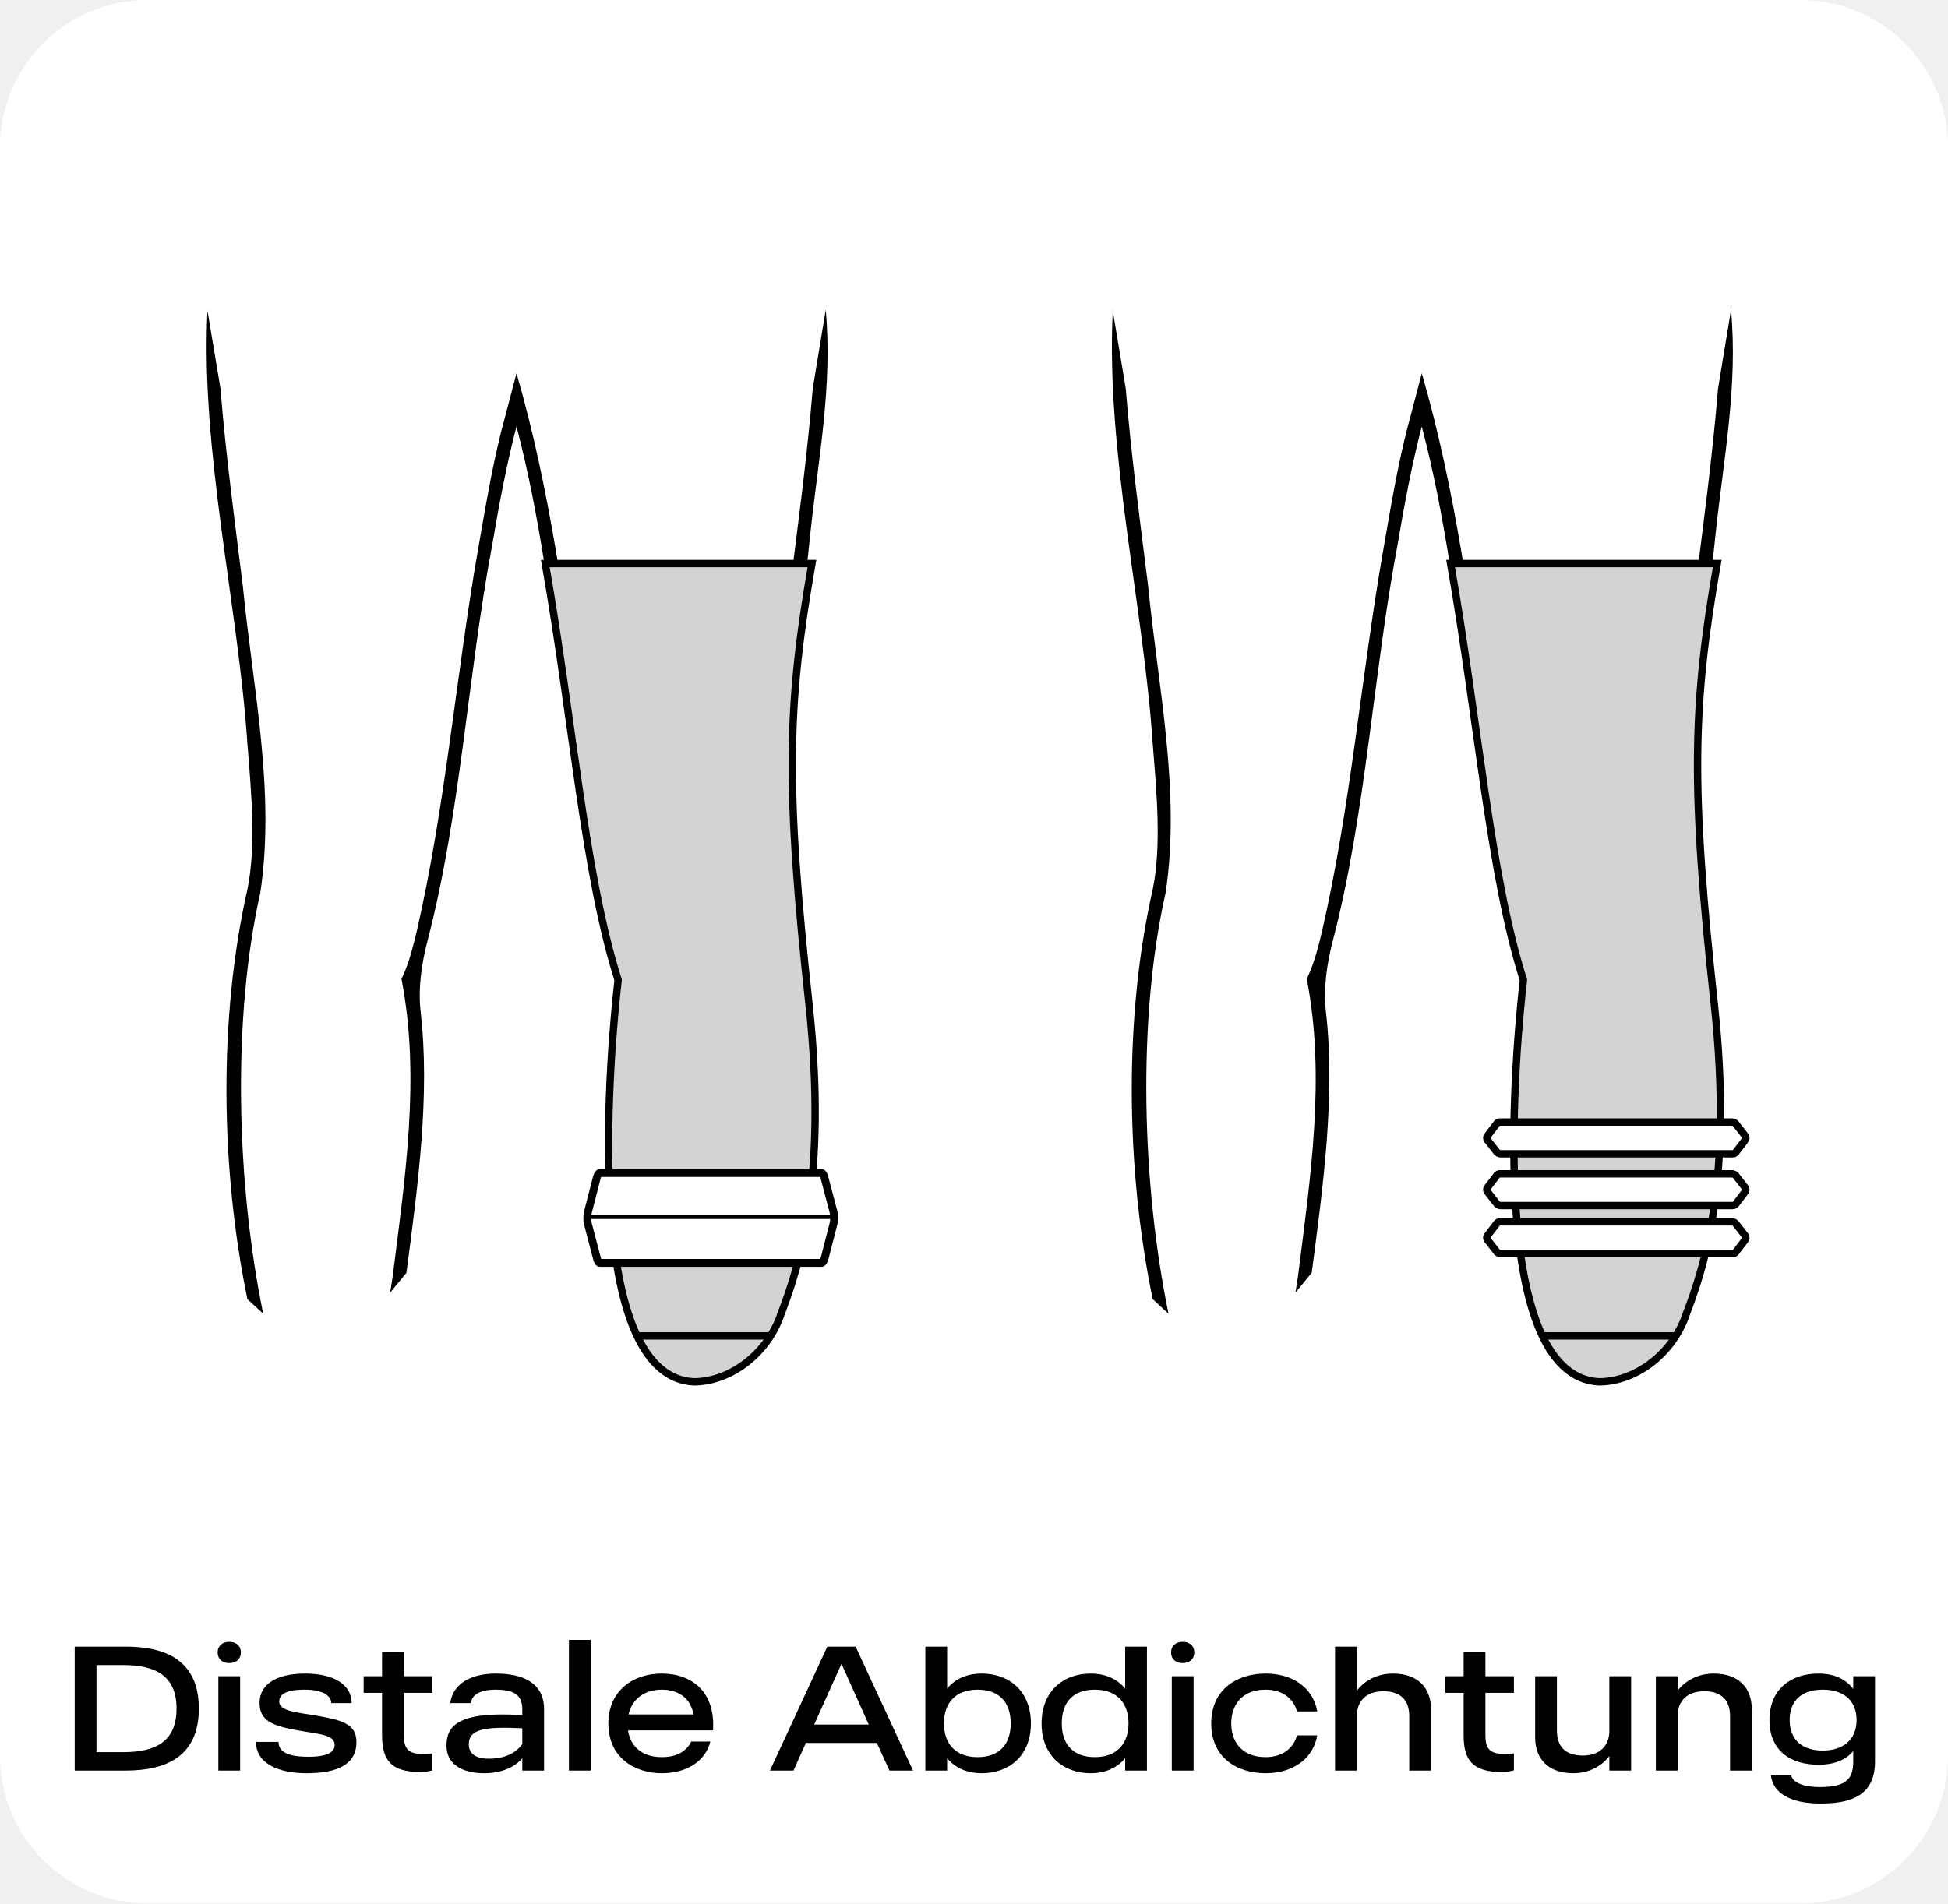
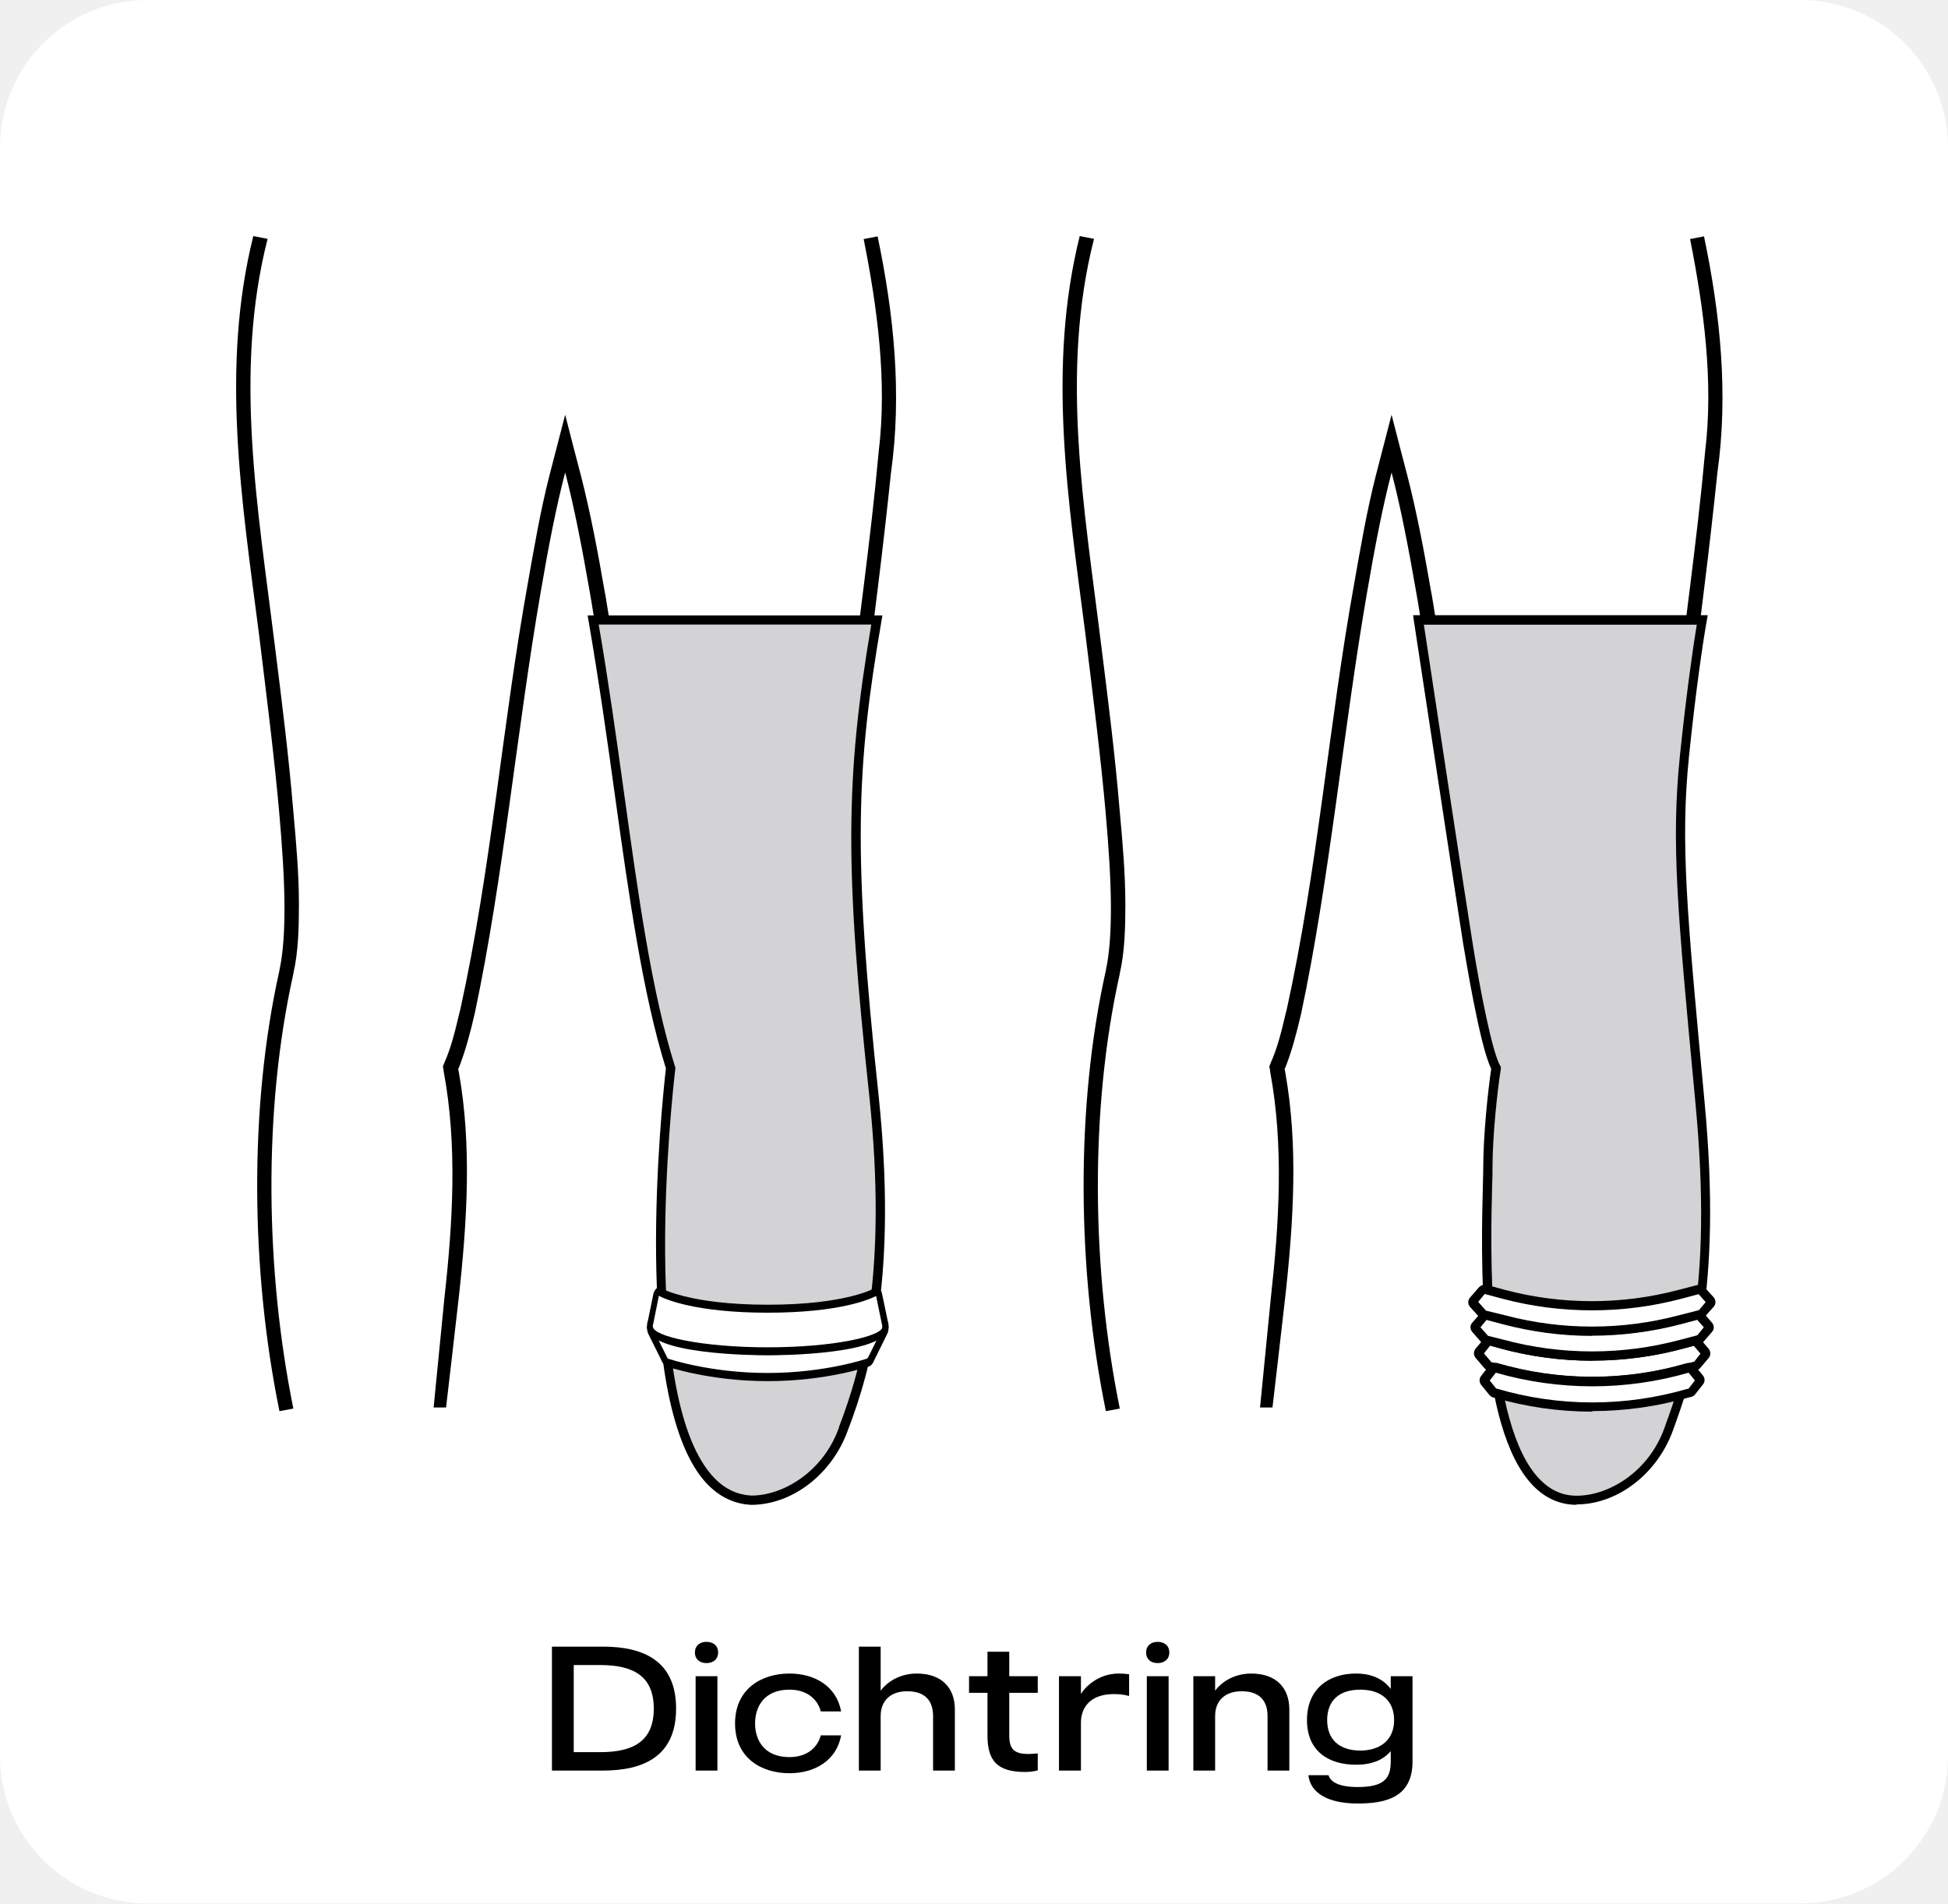
<svg xmlns="http://www.w3.org/2000/svg" width="132" height="129" viewBox="0 0 132 129" fill="none">
  <rect width="132" height="129" rx="10" fill="white" />
-   <path d="M8.518 111.6C11.23 111.6 13.474 112.536 13.474 115.8C13.474 119.064 11.23 120 8.518 120H5.062V111.6H8.518ZM8.338 118.752C10.63 118.752 11.962 117.972 11.962 115.8C11.962 113.64 10.63 112.848 8.338 112.848H6.538V118.752H8.338ZM14.797 120V113.604H16.273V120H14.797ZM15.529 112.716C15.073 112.716 14.749 112.452 14.749 111.996C14.749 111.54 15.073 111.276 15.529 111.276C15.997 111.276 16.321 111.54 16.321 111.996C16.321 112.452 15.997 112.716 15.529 112.716ZM21.321 116.256C23.133 116.568 24.153 116.808 24.153 118.068C24.153 119.556 22.917 120.18 20.781 120.18C18.837 120.18 17.349 119.508 17.349 118.056H18.873C18.873 118.752 19.557 119.064 20.901 119.064C22.209 119.064 22.677 118.74 22.677 118.26C22.677 117.552 21.609 117.54 19.977 117.24C18.321 116.928 17.589 116.544 17.589 115.404C17.589 114.12 18.789 113.424 20.673 113.424C22.725 113.424 23.829 114.24 23.829 115.428H22.449C22.449 115.02 22.017 114.516 20.649 114.516C19.365 114.516 18.921 114.84 18.921 115.332C18.921 115.98 20.181 116.064 21.321 116.256ZM29.297 114.732H27.365V117.612C27.365 118.692 27.797 118.992 29.297 118.836V119.988C29.081 120.048 28.757 120.096 28.457 120.096C26.513 120.096 25.889 119.304 25.889 117.612V114.732H24.641V113.604H25.889V111.948H27.365V113.604H29.297V114.732ZM33.602 113.424C35.367 113.424 36.867 114.012 36.867 115.848V120H35.391V119.172C35.078 119.532 34.31 120.18 32.81 120.18C31.274 120.18 30.255 119.544 30.255 118.32C30.255 117 30.974 115.956 35.391 116.244V115.848C35.391 114.96 34.934 114.516 33.602 114.516C32.462 114.516 31.994 114.888 31.887 115.428H30.506C30.698 114.084 31.947 113.424 33.602 113.424ZM35.391 118.2V117.132C32.727 117 31.767 117.228 31.767 118.224C31.767 118.872 32.27 119.196 33.123 119.196C34.251 119.196 34.995 118.776 35.391 118.2ZM38.551 111.144H40.027V120H38.551V111.144ZM44.823 113.424C46.851 113.424 48.483 114.624 48.315 117.276H42.555C42.723 118.368 43.503 119.088 44.847 119.088C46.095 119.088 46.623 118.488 46.839 118.032H48.135C47.811 119.34 46.563 120.18 44.847 120.18C43.023 120.18 41.223 119.136 41.223 116.808C41.223 114.516 42.987 113.424 44.823 113.424ZM42.591 116.196H46.995C46.803 115.188 46.107 114.516 44.823 114.516C43.635 114.516 42.819 115.188 42.591 116.196ZM60.272 120L59.42 118.128H54.608L53.768 120H52.172L56.06 111.6H57.98L61.868 120H60.272ZM55.172 116.88H58.868L57.02 112.764L55.172 116.88ZM66.531 113.424C68.403 113.424 69.855 114.636 69.855 116.808C69.855 118.968 68.403 120.18 66.531 120.18C65.451 120.18 64.683 119.772 64.179 119.16V120H62.703V111.6H64.179V114.444C64.683 113.832 65.451 113.424 66.531 113.424ZM66.243 119.088C67.779 119.088 68.487 118.152 68.487 116.808C68.487 115.452 67.791 114.516 66.243 114.516C64.695 114.516 63.963 115.476 63.963 116.808C63.963 118.128 64.707 119.088 66.243 119.088ZM76.243 111.6H77.719V120H76.243V119.16C75.739 119.772 74.971 120.18 73.903 120.18C72.031 120.18 70.579 118.968 70.579 116.808C70.579 114.636 72.031 113.424 73.903 113.424C74.971 113.424 75.739 113.832 76.243 114.444V111.6ZM74.191 119.088C75.715 119.088 76.471 118.128 76.471 116.808C76.471 115.476 75.739 114.516 74.191 114.516C72.631 114.516 71.947 115.452 71.947 116.808C71.947 118.152 72.655 119.088 74.191 119.088ZM79.403 120V113.604H80.879V120H79.403ZM80.135 112.716C79.678 112.716 79.355 112.452 79.355 111.996C79.355 111.54 79.678 111.276 80.135 111.276C80.603 111.276 80.927 111.54 80.927 111.996C80.927 112.452 80.603 112.716 80.135 112.716ZM85.759 119.088C87.055 119.088 87.703 118.332 87.883 117.612H89.263C88.951 119.316 87.487 120.18 85.759 120.18C83.887 120.18 82.075 119.172 82.075 116.808C82.075 114.444 83.887 113.424 85.759 113.424C87.487 113.424 88.951 114.288 89.263 115.992H87.883C87.703 115.272 87.055 114.516 85.759 114.516C84.043 114.516 83.431 115.68 83.431 116.808C83.431 117.924 84.043 119.088 85.759 119.088ZM94.389 113.424C96.057 113.424 96.969 114.372 96.969 115.86V120H95.493V116.304C95.493 115.224 94.905 114.624 93.741 114.624C92.577 114.624 91.941 115.296 91.941 116.304V120H90.465V111.6H91.941V114.588C92.241 114.168 93.057 113.424 94.389 113.424ZM102.586 114.732H100.654V117.612C100.654 118.692 101.086 118.992 102.586 118.836V119.988C102.37 120.048 102.046 120.096 101.746 120.096C99.802 120.096 99.178 119.304 99.178 117.612V114.732H97.93V113.604H99.178V111.948H100.654V113.604H102.586V114.732ZM109.052 113.604H110.528V120H109.052V119.016C108.752 119.436 107.936 120.18 106.604 120.18C104.936 120.18 104.024 119.232 104.024 117.744V113.604H105.5V117.3C105.5 118.38 106.088 118.98 107.252 118.98C108.416 118.98 109.052 118.308 109.052 117.3V113.604ZM116.127 113.424C117.795 113.424 118.707 114.372 118.707 115.86V120H117.231V116.304C117.231 115.224 116.643 114.624 115.479 114.624C114.315 114.624 113.679 115.296 113.679 116.304V120H112.203V113.604H113.679V114.588C113.979 114.168 114.795 113.424 116.127 113.424ZM125.579 113.604H127.055V119.388C127.055 121.86 125.171 122.232 123.335 122.232C121.331 122.232 120.131 121.524 119.999 120.312H121.367C121.463 120.696 121.943 121.116 123.335 121.116C125.123 121.116 125.579 120.54 125.579 119.388V118.68C125.111 119.244 124.355 119.604 123.227 119.604C121.367 119.604 119.903 118.68 119.903 116.58C119.903 114.468 121.367 113.424 123.227 113.424C124.355 113.424 125.111 113.844 125.579 114.468V113.604ZM123.515 118.644C124.895 118.644 125.807 117.9 125.807 116.58C125.807 115.248 124.919 114.516 123.515 114.516C122.123 114.516 121.271 115.224 121.271 116.58C121.271 117.924 122.135 118.644 123.515 118.644Z" fill="black" />
-   <path fill-rule="evenodd" clip-rule="evenodd" d="M55.952 21C56.426 26.154 55.45 31.06 54.906 36.201C54.112 44.277 52.216 52.628 53.233 60.277C55.088 68.436 55.074 78.124 53.512 86.654H52.592C54.14 78.303 54.209 68.725 52.355 60.498C51.309 53.703 52.815 46.785 53.512 40.005C54.084 35.457 54.697 30.923 55.074 26.333" fill="black" />
-   <path fill-rule="evenodd" clip-rule="evenodd" d="M26.439 87.603L26.606 86.528C27.442 79.871 28.502 72.994 27.205 66.352L27.303 66.131C27.735 65.194 28 64.119 28.237 63.127C30.203 54.582 30.886 45.831 32.405 37.176C32.475 36.749 32.559 36.322 32.628 35.895C33.019 33.648 33.423 31.375 33.981 29.169C34.05 28.908 34.915 25.641 34.998 25.297C37.285 33.166 38.33 41.394 39.474 49.456C40.129 53.907 40.687 58.372 41.718 62.741C41.941 63.843 42.248 65.07 42.694 66.117L42.833 66.338C41.537 73.063 42.457 79.94 43.252 86.638H42.318C42.039 84.419 41.774 82.242 41.579 80.105C41.147 75.241 41.063 70.72 41.844 66.476C38.233 54.761 38.121 40.732 34.998 28.908C34.399 31.154 33.827 34.117 33.339 37.011C31.722 45.583 31.206 55.175 28.99 63.678C28.572 65.277 28.321 66.93 28.502 68.57C29.157 74.235 28.307 80.422 27.54 86.266" fill="black" />
-   <path fill-rule="evenodd" clip-rule="evenodd" d="M14.058 21.055C13.584 30.633 16.136 41.038 16.763 50.382C17.042 53.841 17.362 57.355 16.763 60.29C14.811 68.89 14.937 79.198 16.763 88.046L17.836 89.038C16.052 80.411 15.69 69.124 17.641 60.497C18.673 53.62 17.125 46.605 16.456 39.728C15.899 35.263 15.299 30.812 14.937 26.319" fill="black" />
-   <path d="M52.885 89.173C51.853 91.984 49.288 93.652 47.016 93.652C39.167 93.266 41.439 70.278 41.885 66.42C39.599 59.226 38.818 48.807 36.95 38.195H55.018C53.345 47.787 53.206 53.258 54.837 68.225C56.064 79.87 54.182 85.81 52.885 89.145V89.173Z" fill="#D3D3D5" stroke="black" stroke-width="0.5" stroke-miterlimit="10" />
-   <path d="M43.14 90.539H52.355" stroke="black" stroke-width="0.5" stroke-miterlimit="10" />
-   <path d="M55.673 79.5H40.644C40.575 79.5 40.505 79.597 40.449 79.776L39.836 82.16C39.78 82.394 39.78 82.711 39.836 82.945L40.463 85.329C40.505 85.495 40.575 85.591 40.644 85.591H55.673C55.743 85.591 55.812 85.495 55.868 85.316L56.482 82.932C56.537 82.697 56.537 82.38 56.482 82.146L55.854 79.762C55.812 79.597 55.743 79.5 55.673 79.5Z" fill="white" stroke="black" stroke-width="0.53" stroke-miterlimit="10" />
-   <path fill-rule="evenodd" clip-rule="evenodd" d="M117.297 21C117.771 26.154 116.795 31.06 116.251 36.201C115.456 44.277 113.56 52.628 114.578 60.277C116.432 68.436 116.418 78.124 114.857 86.654H113.937C115.484 78.303 115.554 68.725 113.7 60.498C112.654 53.703 114.16 46.785 114.857 40.005C115.429 35.457 116.042 30.923 116.418 26.333" fill="black" />
-   <path fill-rule="evenodd" clip-rule="evenodd" d="M87.783 87.603L87.95 86.528C88.787 79.871 89.846 72.994 88.549 66.352L88.647 66.131C89.079 65.194 89.344 64.119 89.581 63.127C91.547 54.582 92.23 45.831 93.75 37.176C93.819 36.749 93.903 36.322 93.973 35.895C94.363 33.648 94.767 31.375 95.325 29.169C95.395 28.908 96.259 25.641 96.343 25.297C98.629 33.166 99.675 41.394 100.818 49.456C101.473 53.907 102.031 58.372 103.062 62.741C103.285 63.843 103.592 65.07 104.038 66.117L104.178 66.338C102.881 73.063 103.801 79.94 104.596 86.638H103.662C103.383 84.419 103.118 82.242 102.923 80.105C102.491 75.241 102.407 70.72 103.188 66.476C99.577 54.761 99.466 40.732 96.343 28.908C95.743 31.154 95.172 34.117 94.684 37.011C93.067 45.583 92.551 55.175 90.334 63.678C89.916 65.277 89.665 66.93 89.846 68.57C90.501 74.235 89.651 80.422 88.884 86.266" fill="black" />
-   <path fill-rule="evenodd" clip-rule="evenodd" d="M75.403 21.055C74.929 30.633 77.48 41.038 78.108 50.382C78.386 53.841 78.707 57.355 78.108 60.29C76.156 68.89 76.281 79.198 78.108 88.046L79.181 89.038C77.397 80.411 77.034 69.124 78.986 60.497C80.018 53.62 78.47 46.605 77.801 39.728C77.243 35.263 76.644 30.812 76.281 26.319" fill="black" />
-   <path d="M114.23 89.173C113.198 91.984 110.633 93.652 108.361 93.652C100.512 93.266 102.784 70.278 103.23 66.42C100.944 59.226 100.163 48.807 98.295 38.195H116.363C114.69 47.787 114.55 53.258 116.182 68.225C117.408 79.87 115.526 85.81 114.23 89.145V89.173Z" fill="#D3D3D5" stroke="black" stroke-width="0.5" stroke-miterlimit="10" />
-   <path d="M104.484 90.539H113.7" stroke="black" stroke-width="0.5" stroke-miterlimit="10" />
-   <path d="M117.408 76.047H101.626C101.543 76.047 101.473 76.088 101.431 76.143L100.79 76.984C100.72 77.067 100.734 77.177 100.79 77.26L101.445 78.1C101.445 78.1 101.571 78.197 101.64 78.197H117.422C117.505 78.197 117.575 78.155 117.617 78.1L118.258 77.26C118.328 77.177 118.314 77.067 118.258 76.984L117.603 76.143C117.603 76.143 117.478 76.047 117.408 76.047Z" fill="white" stroke="black" stroke-width="0.5" stroke-miterlimit="10" />
-   <path d="M117.408 79.555H101.626C101.543 79.555 101.473 79.596 101.431 79.651L100.79 80.492C100.72 80.575 100.734 80.685 100.79 80.767L101.445 81.608C101.445 81.608 101.571 81.705 101.64 81.705H117.422C117.505 81.705 117.575 81.663 117.617 81.608L118.258 80.767C118.328 80.685 118.314 80.575 118.258 80.492L117.603 79.651C117.603 79.651 117.478 79.555 117.408 79.555Z" fill="white" stroke="black" stroke-width="0.5" stroke-miterlimit="10" />
-   <path d="M117.408 82.812H101.626C101.543 82.812 101.473 82.854 101.431 82.909L100.79 83.75C100.72 83.832 100.734 83.943 100.79 84.025L101.445 84.866C101.445 84.866 101.571 84.962 101.64 84.962H117.422C117.505 84.962 117.575 84.921 117.617 84.866L118.258 84.025C118.328 83.943 118.314 83.832 118.258 83.75L117.603 82.909C117.603 82.909 117.478 82.812 117.408 82.812Z" fill="white" stroke="black" stroke-width="0.5" stroke-miterlimit="10" />
-   <path d="M39.725 82.492H56.496" stroke="black" stroke-width="0.25" stroke-miterlimit="10" />
+   <path d="M40.857 111.6C43.569 111.6 45.813 112.536 45.813 115.8C45.813 119.064 43.569 120 40.857 120H37.401V111.6H40.857ZM40.677 118.752C42.969 118.752 44.301 117.972 44.301 115.8C44.301 113.64 42.969 112.848 40.677 112.848H38.877V118.752H40.677ZM47.137 120V113.604H48.613V120H47.137ZM47.869 112.716C47.413 112.716 47.089 112.452 47.089 111.996C47.089 111.54 47.413 111.276 47.869 111.276C48.337 111.276 48.661 111.54 48.661 111.996C48.661 112.452 48.337 112.716 47.869 112.716ZM53.493 119.088C54.789 119.088 55.437 118.332 55.617 117.612H56.997C56.685 119.316 55.221 120.18 53.493 120.18C51.621 120.18 49.809 119.172 49.809 116.808C49.809 114.444 51.621 113.424 53.493 113.424C55.221 113.424 56.685 114.288 56.997 115.992H55.617C55.437 115.272 54.789 114.516 53.493 114.516C51.777 114.516 51.165 115.68 51.165 116.808C51.165 117.924 51.777 119.088 53.493 119.088ZM62.123 113.424C63.791 113.424 64.703 114.372 64.703 115.86V120H63.227V116.304C63.227 115.224 62.639 114.624 61.475 114.624C60.311 114.624 59.675 115.296 59.675 116.304V120H58.199V111.6H59.675V114.588C59.975 114.168 60.791 113.424 62.123 113.424ZM70.321 114.732H68.389V117.612C68.389 118.692 68.821 118.992 70.321 118.836V119.988C70.105 120.048 69.781 120.096 69.481 120.096C67.537 120.096 66.913 119.304 66.913 117.612V114.732H65.665V113.604H66.913V111.948H68.389V113.604H70.321V114.732ZM75.802 113.424C76.09 113.424 76.258 113.436 76.51 113.472V114.936H76.462C76.21 114.864 75.886 114.816 75.478 114.816C73.858 114.816 73.246 115.752 73.246 116.748V120H71.758V113.604H73.246V114.804C73.534 114.336 74.422 113.424 75.802 113.424ZM77.711 120V113.604H79.187V120H77.711ZM78.443 112.716C77.987 112.716 77.663 112.452 77.663 111.996C77.663 111.54 77.987 111.276 78.443 111.276C78.911 111.276 79.235 111.54 79.235 111.996C79.235 112.452 78.911 112.716 78.443 112.716ZM84.787 113.424C86.455 113.424 87.367 114.372 87.367 115.86V120H85.891V116.304C85.891 115.224 85.303 114.624 84.139 114.624C82.975 114.624 82.339 115.296 82.339 116.304V120H80.863V113.604H82.339V114.588C82.639 114.168 83.455 113.424 84.787 113.424ZM94.239 113.604H95.715V119.388C95.715 121.86 93.831 122.232 91.995 122.232C89.991 122.232 88.791 121.524 88.659 120.312H90.027C90.123 120.696 90.603 121.116 91.995 121.116C93.783 121.116 94.239 120.54 94.239 119.388V118.68C93.771 119.244 93.015 119.604 91.887 119.604C90.027 119.604 88.563 118.68 88.563 116.58C88.563 114.468 90.027 113.424 91.887 113.424C93.015 113.424 93.771 113.844 94.239 114.468V113.604ZM92.175 118.644C93.555 118.644 94.467 117.9 94.467 116.58C94.467 115.248 93.579 114.516 92.175 114.516C90.783 114.516 89.931 115.224 89.931 116.58C89.931 117.924 90.795 118.644 92.175 118.644Z" fill="black" />
+   <path fill-rule="evenodd" clip-rule="evenodd" d="M115.466 16.016C116.572 21.296 117.126 26.701 116.371 32.057C116.107 34.596 115.806 37.236 115.479 39.864C115.353 40.882 115.227 41.913 115.102 42.931C114.574 47.23 114.046 51.429 113.719 55.125C113.518 57.413 113.379 59.5 113.367 61.31C113.354 63.108 113.442 64.629 113.706 65.773V65.799C115.68 74.561 115.655 84.983 113.995 94.16H113.015C114.662 85.171 114.737 74.862 112.763 66.012V65.987C112.437 64.529 112.386 62.832 112.386 61.31C112.386 59.236 112.525 57.112 112.713 55.037C113.053 51.341 113.53 47.645 113.995 43.949C114.171 42.554 114.347 41.158 114.523 39.751C114.9 36.721 115.265 33.678 115.542 30.611C116.12 25.846 115.454 20.893 114.523 16.204L115.479 16.016H115.466Z" fill="black" />
+   <path fill-rule="evenodd" clip-rule="evenodd" d="M87.068 88.113C87.671 82.695 87.96 77.616 87.105 72.751C87.093 72.662 87.08 72.575 87.055 72.499V72.461V72.436V72.411L87.08 72.398C87.118 72.298 87.156 72.21 87.194 72.097C87.533 71.204 87.86 70.035 88.174 68.665C90.097 59.613 91.04 49.343 92.637 40.14C93.153 37.111 93.693 34.32 94.296 32.019C94.296 32.019 94.296 32.019 94.296 32.007C94.296 32.007 94.296 32.007 94.296 32.019C94.9 34.32 95.44 37.111 95.968 40.153C96.006 40.341 96.031 40.542 96.069 40.731C96.547 43.61 96.999 46.69 97.439 49.782C97.464 49.959 97.49 50.122 97.515 50.285L97.565 50.625V50.725C97.665 51.304 97.741 51.882 97.829 52.46L97.917 53.076C98.08 54.233 98.244 55.364 98.407 56.496C98.747 58.872 99.099 61.16 99.438 63.246C99.778 65.245 100.117 67.068 100.469 68.615V68.652C100.796 70.022 101.123 71.192 101.462 72.084C101.5 72.185 101.537 72.285 101.575 72.373V72.398L101.6 72.424C101.6 72.487 101.575 72.549 101.563 72.612C101.537 72.725 101.525 72.851 101.5 72.964C100.771 77.301 100.871 82.079 101.311 87.082C101.512 89.382 101.789 91.733 102.091 94.122H103.084C102.782 91.758 102.518 89.382 102.304 86.994C101.877 82.292 101.688 77.301 102.581 72.587V72.549L102.631 72.26L102.493 72.021C102.015 70.89 101.688 69.57 101.45 68.388C101.022 66.641 100.695 64.843 100.406 63.058C99.903 60.091 99.476 57.099 99.061 54.094C99.011 53.705 98.948 53.315 98.898 52.925C98.747 51.819 98.583 50.713 98.42 49.619V49.531C98.03 46.665 97.603 43.798 97.112 40.882C97.062 40.568 97.012 40.253 96.949 39.952C96.509 37.4 96.019 34.797 95.377 32.283C95.264 31.868 94.409 28.575 94.296 28.109C94.183 28.549 93.316 31.881 93.215 32.283C92.612 34.659 92.197 37.098 91.769 39.512C90.034 49.129 89.293 58.872 87.194 68.401C87.156 68.539 87.131 68.665 87.093 68.803C86.841 69.872 86.565 71.016 86.112 72.021L86.012 72.273L86.062 72.562V72.6C87.005 77.628 86.678 82.908 86.112 87.987L85.383 95.392H86.225C86.225 95.392 86.867 89.923 87.068 88.1V88.113Z" fill="black" />
+   <path fill-rule="evenodd" clip-rule="evenodd" d="M74.936 95.64C72.988 86.111 72.862 75.023 74.936 65.77V65.745C75.188 64.601 75.288 63.093 75.276 61.295C75.263 59.485 75.125 57.398 74.924 55.11C74.597 51.401 74.069 47.202 73.541 42.903C72.384 33.914 70.939 24.938 73.164 16L74.132 16.189C71.819 25.253 73.491 34.543 74.609 43.645C75.087 47.441 75.565 51.225 75.879 55.022C76.068 57.096 76.256 59.221 76.256 61.295C76.256 62.803 76.219 64.513 75.879 65.971V65.997C73.805 75.287 73.993 86.174 75.879 95.464" fill="black" />
+   <path d="M113.078 96.868C111.984 99.897 109.256 101.683 106.83 101.683C99.564 101.683 100.821 82.021 100.821 79.142C100.821 76.841 101.173 73.749 101.374 72.391C100.77 71.335 99.903 66.722 99.45 63.843C99.086 61.542 97.075 48.342 96.119 42.031H115.341C115.139 43.138 114.612 46.544 114.134 51.271C113.53 57.117 113.97 61.781 115.152 74.352L115.19 74.755C116.397 87.615 114.436 93.071 113.078 96.868Z" fill="#D3D3D5" />
+   <path d="M106.83 101.988C105.712 101.988 104.718 101.548 103.889 100.693C100.054 96.758 100.369 84.815 100.482 80.327C100.494 79.812 100.507 79.397 100.507 79.133C100.507 76.958 100.821 73.979 101.047 72.433C100.255 70.861 99.262 64.6 99.136 63.884C98.772 61.583 96.798 48.61 95.805 42.06L95.755 41.695H115.718L115.655 42.06C115.442 43.217 114.926 46.611 114.448 51.275C113.858 57.095 114.298 61.772 115.467 74.281L115.505 74.695C116.724 87.631 114.7 93.226 113.367 96.934C112.299 99.888 109.609 101.963 106.818 101.963L106.83 101.988ZM96.484 42.337C97.49 48.987 99.4 61.533 99.765 63.783C100.306 67.203 101.123 71.314 101.651 72.219L101.701 72.319V72.433C101.462 73.928 101.135 76.958 101.135 79.146C101.135 79.41 101.135 79.825 101.11 80.353C101.01 84.35 100.683 96.519 104.341 100.266C105.07 101.007 105.875 101.372 106.843 101.372C108.98 101.372 111.708 99.788 112.789 96.771C114.185 92.886 116.095 87.581 114.889 74.783L114.851 74.381C113.669 61.822 113.229 57.12 113.832 51.237C114.272 46.988 114.738 43.757 114.977 42.337H96.496H96.484Z" fill="black" />
+   <path d="M114.788 90.875L114.121 91.064C110.036 92.195 105.724 92.195 101.638 91.064L100.972 90.875C100.909 90.875 100.833 90.9 100.796 90.95L100.23 91.617C100.18 91.68 100.18 91.768 100.23 91.843L100.808 92.522C100.808 92.522 100.909 92.597 100.984 92.597L101.638 92.786C105.724 93.917 110.036 93.917 114.121 92.786L114.8 92.597C114.863 92.597 114.939 92.572 114.976 92.522L115.542 91.856C115.592 91.793 115.592 91.705 115.542 91.629L114.964 90.95C114.964 90.95 114.863 90.875 114.788 90.875Z" fill="white" />
+   <path d="M107.898 93.941C105.761 93.941 103.636 93.652 101.562 93.074L100.933 92.898C100.795 92.898 100.669 92.822 100.569 92.709L99.991 92.03C99.84 91.854 99.84 91.59 99.991 91.402L100.557 90.735C100.657 90.61 100.808 90.547 100.971 90.547H101.059L101.726 90.748C105.761 91.867 110.01 91.867 114.033 90.748L114.787 90.547C114.951 90.547 115.102 90.61 115.202 90.735L115.78 91.414C115.931 91.59 115.931 91.854 115.78 92.043L115.215 92.709C115.127 92.81 115.001 92.885 114.85 92.898L114.196 93.074C112.135 93.652 110.01 93.929 107.885 93.929L107.898 93.941ZM100.557 91.729L101.059 92.32L101.738 92.483C105.761 93.602 110.023 93.602 114.046 92.483L114.812 92.282L115.227 91.741L114.775 91.213L114.209 91.364C110.073 92.508 105.698 92.508 101.562 91.364L100.971 91.201L100.557 91.729Z" fill="black" />
+   <path d="M115.001 89.103L113.958 89.38C109.973 90.448 105.799 90.448 101.814 89.38L100.758 89.091C100.682 89.091 100.619 89.116 100.582 89.166L100.003 89.832C99.941 89.895 99.953 89.983 100.003 90.059L100.594 90.738C100.594 90.738 100.708 90.813 100.77 90.813L101.814 91.09C105.799 92.158 109.973 92.158 113.958 91.09L115.014 90.8C115.089 90.8 115.152 90.775 115.19 90.725L115.768 90.059C115.831 89.996 115.818 89.908 115.768 89.832L115.177 89.154C115.177 89.154 115.064 89.078 115.001 89.078V89.103Z" fill="white" />
+   <path d="M107.886 92.221C105.811 92.221 103.737 91.945 101.726 91.404L100.72 91.127C100.582 91.127 100.456 91.052 100.355 90.951L99.765 90.272C99.601 90.084 99.601 89.82 99.765 89.644L100.343 88.978C100.443 88.865 100.594 88.789 100.758 88.789H100.833L101.889 89.078C105.811 90.134 109.947 90.134 113.87 89.078L115.001 88.789C115.165 88.789 115.315 88.852 115.416 88.965L116.007 89.644C116.17 89.832 116.17 90.097 116.007 90.272L115.429 90.939C115.341 91.039 115.202 91.115 115.064 91.127L114.033 91.404C112.022 91.945 109.96 92.209 107.886 92.209V92.221ZM100.318 89.958L100.833 90.537L101.889 90.8C105.811 91.856 109.947 91.856 113.87 90.8L115.014 90.499L115.454 89.958L114.989 89.43L114.046 89.682C110.023 90.763 105.774 90.763 101.738 89.682L100.758 89.418L100.33 89.946L100.318 89.958Z" fill="black" />
+   <path d="M115.127 87.391L113.845 87.73C109.935 88.761 105.824 88.761 101.914 87.73L100.632 87.391C100.557 87.391 100.494 87.416 100.456 87.466L99.865 88.132C99.803 88.195 99.803 88.283 99.865 88.359L100.469 89.037C100.469 89.037 100.582 89.113 100.645 89.113L101.914 89.452C105.824 90.483 109.935 90.496 113.845 89.452L115.14 89.113C115.215 89.113 115.278 89.088 115.316 89.037L115.907 88.371C115.97 88.308 115.97 88.22 115.907 88.145L115.303 87.466C115.303 87.466 115.19 87.391 115.127 87.391Z" fill="white" />
+   <path d="M107.887 90.54C105.85 90.54 103.813 90.276 101.827 89.748L100.582 89.421C100.432 89.421 100.306 89.346 100.218 89.245L99.615 88.579C99.451 88.39 99.451 88.126 99.615 87.938L100.206 87.259C100.306 87.146 100.457 87.07 100.62 87.07H100.696L101.978 87.422C105.825 88.441 109.898 88.441 113.745 87.422L115.103 87.07C115.266 87.07 115.417 87.133 115.517 87.259L116.121 87.925C116.284 88.114 116.284 88.378 116.121 88.566L115.53 89.233C115.442 89.333 115.304 89.409 115.165 89.409L113.896 89.748C111.922 90.263 109.885 90.528 107.861 90.528L107.887 90.54ZM100.18 88.252L100.696 88.83L101.991 89.145C105.837 90.163 109.911 90.163 113.758 89.145L115.128 88.793L115.58 88.252L115.103 87.711L113.921 88.026C109.961 89.069 105.787 89.069 101.827 88.026L100.608 87.699L100.168 88.227L100.18 88.252Z" fill="black" />
+   <path d="M114.435 92.716C110.148 93.973 105.623 93.973 101.336 92.716C101.273 92.716 101.21 92.741 101.172 92.791L100.644 93.457C100.594 93.52 100.594 93.608 100.644 93.684L101.185 94.363C101.185 94.363 101.285 94.438 101.348 94.438C105.635 95.695 110.161 95.695 114.448 94.438H114.473C114.536 94.438 114.599 94.4 114.636 94.35L115.164 93.684C115.215 93.621 115.215 93.533 115.164 93.457L114.624 92.779C114.624 92.779 114.523 92.703 114.46 92.703L114.435 92.716Z" fill="white" />
+   <path d="M107.886 95.674C105.661 95.674 103.436 95.359 101.273 94.731C101.135 94.718 101.009 94.655 100.921 94.542L100.368 93.863C100.23 93.687 100.217 93.436 100.368 93.247L100.896 92.568C100.997 92.443 101.148 92.367 101.311 92.367H101.412C105.636 93.612 110.111 93.624 114.335 92.38H114.436C114.599 92.367 114.75 92.43 114.851 92.556L115.391 93.222C115.542 93.398 115.542 93.65 115.391 93.838L114.863 94.504C114.775 94.618 114.649 94.68 114.511 94.693C112.336 95.322 110.111 95.636 107.899 95.636L107.886 95.674ZM101.387 94.115H101.424C105.648 95.359 110.124 95.359 114.348 94.127H114.41L114.851 93.561L114.423 93.034C110.161 94.266 105.648 94.266 101.361 93.034L100.946 93.561L101.387 94.115ZM114.461 94.102C114.461 94.102 114.461 94.102 114.448 94.102H114.461Z" fill="black" />
+   <path fill-rule="evenodd" clip-rule="evenodd" d="M59.467 16.016C60.573 21.296 61.127 26.701 60.372 32.057C60.108 34.596 59.807 37.236 59.48 39.864C59.354 40.882 59.228 41.913 59.102 42.931C58.575 47.23 58.046 51.429 57.719 55.125C57.518 57.413 57.38 59.5 57.367 61.31C57.355 63.108 57.443 64.629 57.707 65.773V65.799C59.681 74.561 59.656 84.983 57.996 94.16H57.016C58.663 85.171 58.738 74.862 56.764 66.012V65.987C56.437 64.529 56.387 62.832 56.387 61.31C56.387 59.236 56.525 57.112 56.714 55.037C57.053 51.341 57.531 47.645 57.996 43.949C58.172 42.554 58.348 41.158 58.524 39.751C58.901 36.721 59.266 33.678 59.542 30.611C60.121 25.846 59.455 20.893 58.524 16.204L59.48 16.016H59.467Z" fill="black" />
+   <path fill-rule="evenodd" clip-rule="evenodd" d="M31.068 88.113C31.671 82.695 31.961 77.616 31.106 72.751C31.093 72.662 31.081 72.575 31.055 72.499V72.461V72.436V72.411L31.081 72.398C31.118 72.298 31.156 72.21 31.194 72.097C31.533 71.204 31.86 70.035 32.174 68.665C34.098 59.613 35.041 49.343 36.637 40.14C37.153 37.111 37.693 34.32 38.297 32.019C38.297 32.019 38.297 32.019 38.297 32.007C38.297 32.007 38.297 32.007 38.297 32.019C38.9 34.32 39.441 37.111 39.969 40.153C40.006 40.341 40.031 40.542 40.069 40.731C40.547 43.61 40.999 46.69 41.439 49.782C41.465 49.959 41.49 50.122 41.515 50.285L41.565 50.625V50.725C41.666 51.304 41.741 51.882 41.829 52.46L41.917 53.076C42.081 54.233 42.244 55.364 42.407 56.496C42.747 58.872 43.099 61.16 43.438 63.246C43.778 65.245 44.117 67.068 44.469 68.615V68.652C44.796 70.022 45.123 71.192 45.462 72.084C45.5 72.185 45.538 72.285 45.575 72.373V72.398L45.601 72.424C45.601 72.487 45.575 72.549 45.563 72.612C45.538 72.725 45.525 72.851 45.5 72.964C44.771 77.301 44.871 82.079 45.312 87.082C45.513 89.382 45.789 91.733 46.091 94.122H47.084C46.782 91.758 46.518 89.382 46.305 86.994C45.877 82.292 45.689 77.301 46.581 72.587V72.549L46.632 72.26L46.493 72.021C46.015 70.89 45.688 69.57 45.45 68.388C45.022 66.641 44.696 64.843 44.406 63.058C43.904 60.091 43.476 57.099 43.061 54.094C43.011 53.705 42.948 53.315 42.898 52.925C42.747 51.819 42.583 50.713 42.42 49.619V49.531C42.03 46.665 41.603 43.798 41.112 40.882C41.062 40.568 41.012 40.253 40.949 39.952C40.509 37.4 40.019 34.797 39.378 32.283C39.265 31.868 38.41 28.575 38.297 28.109C38.183 28.549 37.316 31.881 37.216 32.283C36.612 34.659 36.197 37.098 35.77 39.512C34.035 49.129 33.293 58.872 31.194 68.401C31.156 68.539 31.131 68.665 31.093 68.803C30.842 69.872 30.565 71.016 30.113 72.021L30.012 72.273L30.062 72.562V72.6C31.005 77.628 30.678 82.908 30.113 87.987L29.383 95.392H30.226C30.226 95.392 30.867 89.923 31.068 88.1V88.113Z" fill="black" />
+   <path fill-rule="evenodd" clip-rule="evenodd" d="M18.936 95.64C16.988 86.111 16.862 75.023 18.936 65.77V65.745C19.188 64.601 19.288 63.093 19.276 61.295C19.263 59.485 19.125 57.398 18.924 55.11C18.597 51.401 18.069 47.202 17.541 42.903C16.384 33.914 14.939 24.938 17.164 16L18.132 16.189C15.819 25.253 17.491 34.543 18.61 43.645C19.087 47.441 19.565 51.225 19.879 55.022C20.068 57.096 20.256 59.221 20.256 61.295C20.256 62.803 20.219 64.513 19.879 65.971V65.997C17.805 75.287 17.994 86.174 19.879 95.464" fill="black" />
+   <path d="M57.154 96.868C56.06 99.897 53.333 101.683 50.906 101.683C42.559 101.268 44.972 76.527 45.45 72.391C43.011 64.647 42.194 53.446 40.195 42.031H59.417C57.632 52.352 57.493 58.248 59.228 74.352C60.536 86.874 58.524 93.285 57.154 96.868Z" fill="#D3D3D5" />
+   <path d="M50.906 101.991C49.649 101.928 48.58 101.362 47.688 100.319C42.785 94.523 44.834 74.962 45.123 72.41C43.551 67.369 42.634 60.819 41.666 53.893C41.138 50.058 40.572 46.086 39.881 42.075L39.818 41.711H59.794L59.731 42.075C58.021 52.02 57.77 57.765 59.542 74.309C60.787 86.289 59.077 92.713 57.443 96.962C56.374 99.917 53.684 101.991 50.893 101.991H50.906ZM40.572 42.34C41.239 46.237 41.779 50.084 42.294 53.805C43.262 60.744 44.167 67.294 45.739 72.285L45.764 72.347V72.41C45.5 74.635 43.376 94.26 48.166 99.904C48.945 100.834 49.85 101.3 50.919 101.362C53.043 101.362 55.771 99.778 56.852 96.749V96.711C58.461 92.537 60.146 86.201 58.914 74.359C57.242 58.871 57.267 52.774 59.04 42.327H40.56L40.572 42.34Z" fill="black" />
+   <path d="M58.399 91.815L58.323 91.438C58.889 91.249 58.939 91.086 58.939 91.086H59.228C59.228 91.4 58.964 91.626 58.386 91.828L58.399 91.815Z" fill="black" />
+   <path d="M52.214 92.487C51.912 92.487 51.623 92.487 51.334 92.487V92.097C51.912 92.097 52.528 92.097 53.106 92.097V92.487C52.817 92.487 52.516 92.487 52.214 92.487ZM49.561 92.399C48.932 92.348 48.329 92.285 47.789 92.21L47.814 91.82C48.354 91.896 48.945 91.959 49.574 92.009V92.399H49.561ZM54.879 92.399V92.009C55.495 91.959 56.086 91.896 56.614 91.82L56.639 92.21C56.111 92.285 55.507 92.348 54.866 92.399H54.879Z" fill="black" />
+   <path d="M46.028 91.815C45.45 91.614 45.186 91.388 45.186 91.086H45.475C45.475 91.086 45.551 91.237 46.091 91.425L46.016 91.802L46.028 91.815Z" fill="black" />
+   <path d="M45.475 91.101H45.186C45.186 90.787 45.45 90.561 46.028 90.359L46.104 90.737C45.538 90.938 45.488 91.088 45.488 91.088L45.475 91.101Z" fill="black" />
+   <path d="M56.601 90.373C56.073 90.297 55.482 90.234 54.841 90.184V89.794C55.495 89.844 56.086 89.907 56.626 89.983L56.601 90.373ZM47.814 90.373L47.789 89.983C48.317 89.907 48.92 89.844 49.561 89.794V90.184C48.945 90.234 48.354 90.297 47.826 90.373H47.814ZM51.321 90.109V89.719C51.9 89.719 52.503 89.719 53.094 89.719V90.109C52.515 90.109 51.9 90.109 51.321 90.109Z" fill="black" />
+   <path d="M58.951 91.088C58.951 91.088 58.876 90.938 58.335 90.737L58.411 90.359C58.989 90.561 59.253 90.787 59.253 91.088H58.964H58.951Z" fill="black" />
+   <path d="M52.012 88.693C46.519 88.693 44.645 87.523 44.645 87.523C44.57 87.523 44.507 87.599 44.469 87.725L44.08 89.61C44.017 89.786 44.017 90.025 44.08 90.214L45.01 92.074C45.048 92.2 45.186 92.351 45.249 92.351C45.249 92.351 48.065 93.331 52.012 93.331C55.972 93.331 58.776 92.351 58.776 92.351C58.851 92.351 58.977 92.213 59.015 92.074L59.945 90.214C60.008 90.038 60.008 89.799 59.945 89.61L59.555 87.725C59.517 87.599 59.442 87.523 59.379 87.523C59.379 87.523 57.506 88.693 52.012 88.693Z" fill="white" />
+   <path d="M52.012 93.606C48.078 93.606 45.224 92.626 45.199 92.626C45.098 92.601 44.884 92.4 44.822 92.198L43.916 90.376C43.816 90.086 43.816 89.76 43.904 89.508L44.281 87.66C44.369 87.396 44.507 87.258 44.658 87.258L44.746 87.283C44.746 87.283 46.657 88.427 52.025 88.427C57.393 88.427 59.291 87.296 59.304 87.283L59.392 87.258C59.543 87.258 59.681 87.396 59.757 87.622L60.159 89.546C60.234 89.76 60.234 90.074 60.159 90.325L59.216 92.236C59.166 92.4 58.977 92.626 58.814 92.626C58.839 92.626 55.985 93.606 52.05 93.606H52.012ZM44.646 87.823L44.269 89.697C44.218 89.835 44.218 89.998 44.269 90.112L45.174 91.934C45.199 92.01 45.262 92.073 45.274 92.085C45.325 92.098 48.128 93.053 52.012 93.053C55.897 93.053 58.7 92.098 58.726 92.085C58.763 92.073 58.826 92.01 58.839 91.972L59.782 90.061C59.794 89.998 59.794 89.835 59.757 89.734L59.367 87.836C58.927 88.062 56.89 88.968 52.012 88.968C47.135 88.968 45.06 88.05 44.646 87.823Z" fill="black" />
+   <path d="M52.012 91.855C51.169 91.855 43.84 91.805 43.84 89.906H44.243C44.243 90.573 47.574 91.314 52.024 91.314C56.475 91.314 59.806 90.573 59.806 89.906H60.208C60.208 91.805 52.867 91.855 52.037 91.855H52.012Z" fill="black" />
</svg>
